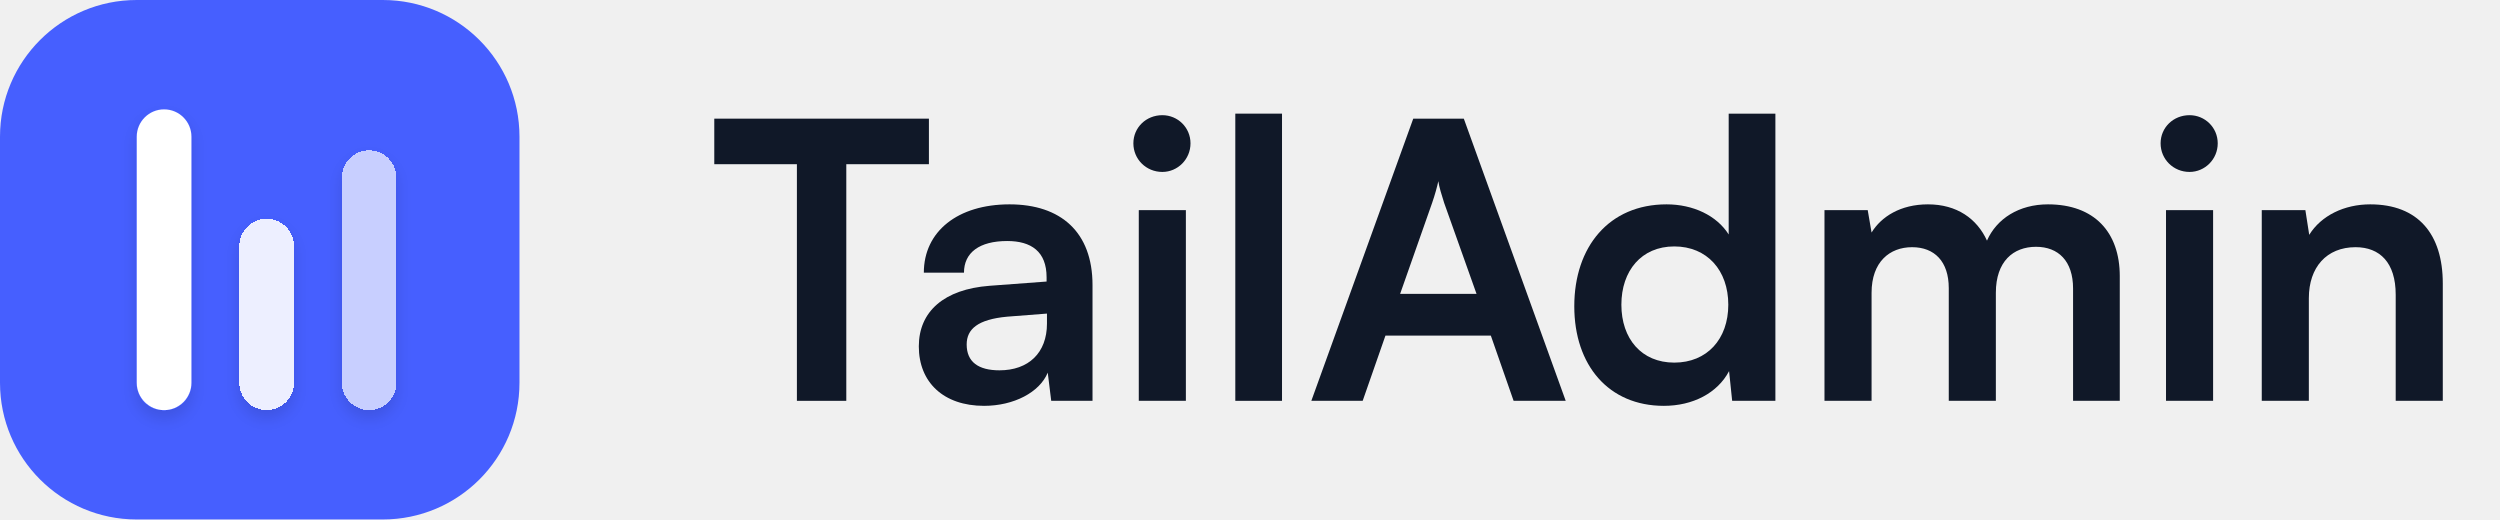
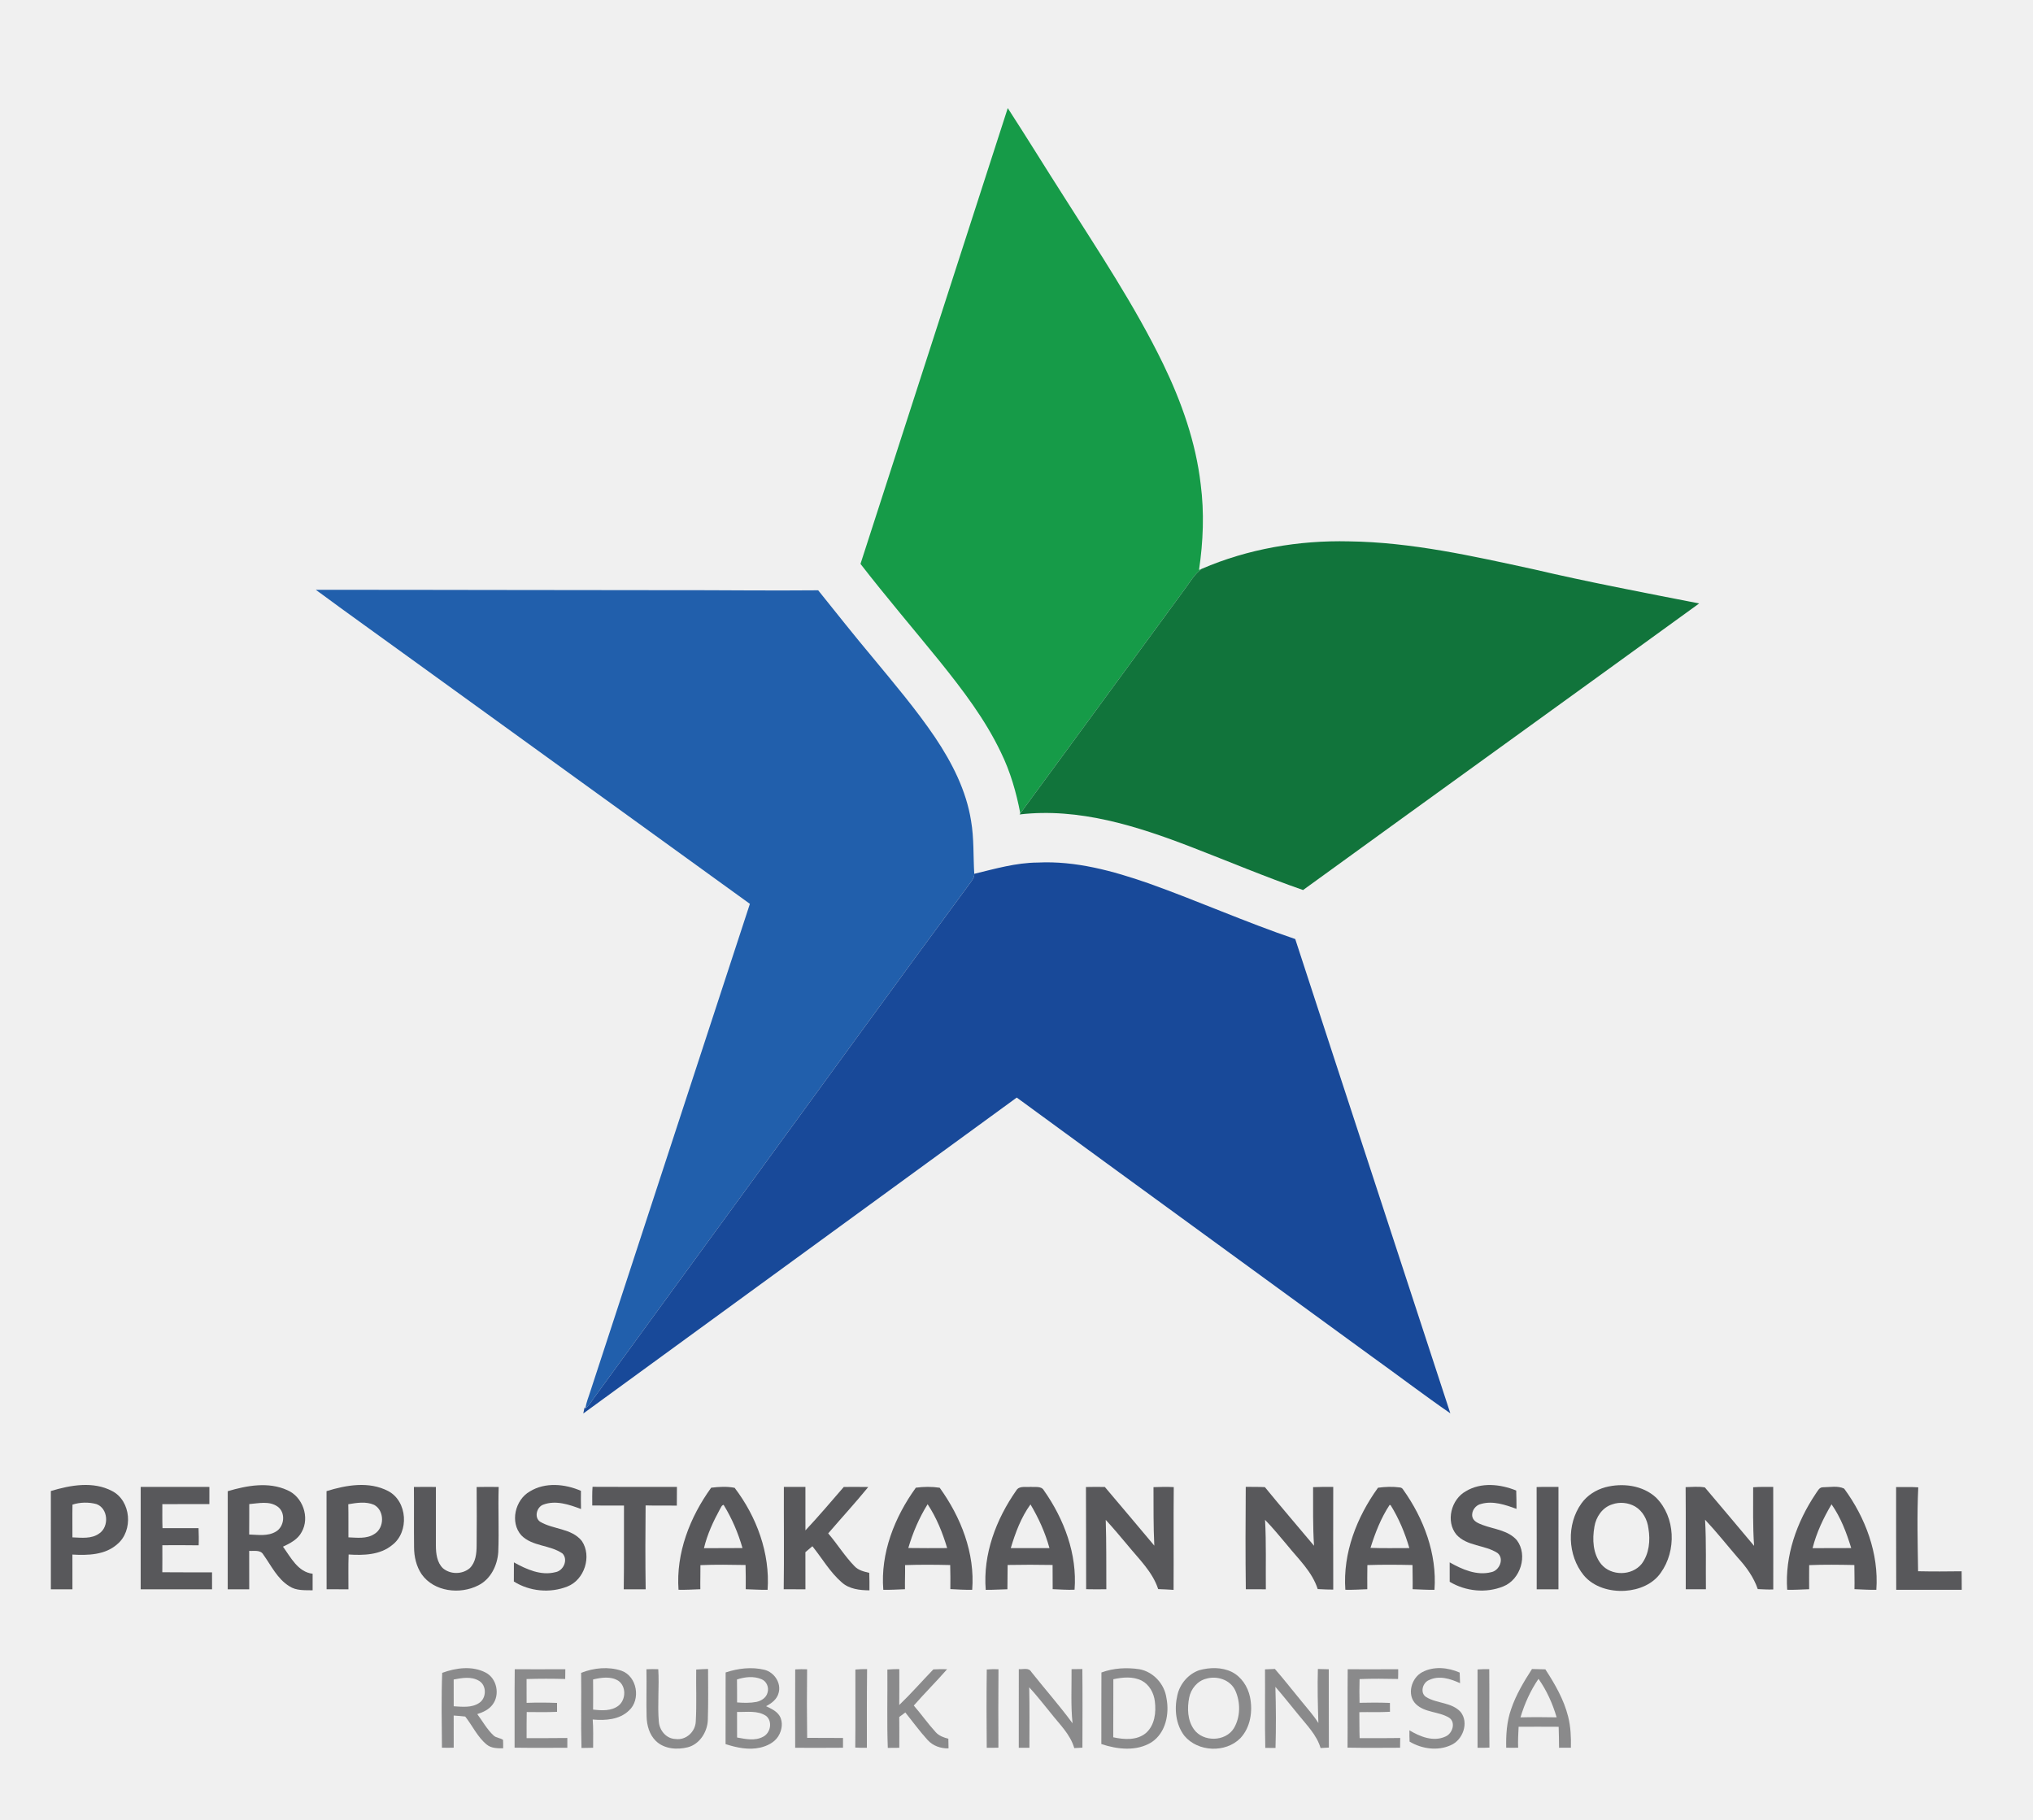
- <svg xmlns="http://www.w3.org/2000/svg" width="154" height="32" viewBox="0 0 154 32" fill="none">
-   <path d="M0 8.421C0 3.77 3.77 0 8.421 0H23.579C28.23 0 32 3.77 32 8.421V23.579C32 28.23 28.23 32 23.579 32H8.421C3.77 32 0 28.23 0 23.579V8.421Z" fill="#465FFF" />
-   <g filter="url(#filter0_d_1624_24907)">
-     <path d="M8.424 8.422C8.424 7.491 9.178 6.737 10.108 6.737V6.737C11.038 6.737 11.792 7.491 11.792 8.422V23.579C11.792 24.51 11.038 25.264 10.108 25.264V25.264C9.178 25.264 8.424 24.51 8.424 23.579V8.422Z" fill="white" />
+ <svg xmlns="http://www.w3.org/2000/svg" width="1201pt" height="1075pt" viewBox="0 0 1201 1075" version="1.1">
+   <g id="#169b48ff">
+     <path fill="#169b48" opacity="1.00" d=" M 595.34 63.86 C 606.61 81.25 617.47 98.93 628.65 116.39 C 649.09 148.65 670.38 180.53 687.11 214.94 C 697.97 237.35 706.43 261.22 709.31 286.06 C 711.49 302.88 710.81 319.95 708.32 336.70 L 709.93 336.02 C 705.62 339.09 703.07 343.85 699.94 347.98 C 667.51 392.12 635.25 436.40 602.75 480.49 C 600.38 468.09 596.87 455.86 591.30 444.49 C 581.98 424.91 568.72 407.57 555.21 390.74 C 539.61 371.51 523.51 352.69 508.34 333.11 C 537.32 243.35 566.30 153.60 595.34 63.86 Z" />
  </g>
-   <g filter="url(#filter1_d_1624_24907)">
-     <path d="M14.742 15.157C14.742 14.227 15.496 13.473 16.426 13.473V13.473C17.357 13.473 18.111 14.227 18.111 15.157V23.578C18.111 24.508 17.357 25.262 16.426 25.262V25.262C15.496 25.262 14.742 24.508 14.742 23.578V15.157Z" fill="white" fill-opacity="0.9" shape-rendering="crispEdges" />
+   <g id="#11743bff">
+     <path fill="#11743b" opacity="1.00" d=" M 709.93 336.02 C 737.25 324.24 767.24 319.09 796.91 319.80 C 833.88 320.29 870.14 328.51 906.11 336.32 C 938.49 343.90 971.17 350.09 1003.79 356.48 C 925.87 413.00 847.73 469.25 769.80 525.77 C 747.53 518.04 725.82 508.86 703.84 500.39 C 671.62 487.95 637.25 477.01 602.29 481.13 L 602.75 480.49 C 635.25 436.40 667.51 392.12 699.94 347.98 C 703.07 343.85 705.62 339.09 709.93 336.02 Z" />
  </g>
-   <g filter="url(#filter2_d_1624_24907)">
-     <path d="M21.055 10.946C21.055 10.016 21.809 9.262 22.739 9.262V9.262C23.669 9.262 24.423 10.016 24.423 10.946V23.578C24.423 24.508 23.669 25.262 22.739 25.262V25.262C21.809 25.262 21.055 24.508 21.055 23.578V10.946Z" fill="white" fill-opacity="0.7" shape-rendering="crispEdges" />
+   <g id="#215facff">
+     <path fill="#215fac" opacity="1.00" d=" M 186.57 348.42 C 256.37 348.39 326.17 348.65 395.97 348.64 C 425.09 348.57 454.21 349.00 483.34 348.71 C 494.01 361.98 504.57 375.35 515.53 388.40 C 528.23 403.80 541.19 419.05 552.40 435.60 C 562.39 450.52 570.84 466.98 573.66 484.90 C 575.45 495.23 574.91 505.76 575.55 516.19 C 575.68 518.44 574.14 520.19 572.92 521.90 C 529.27 580.99 486.17 640.48 442.83 699.79 C 411.97 741.97 381.22 784.23 350.42 826.45 C 349.06 828.42 347.76 830.50 345.85 832.00 C 346.29 828.43 347.78 825.13 348.82 821.72 C 380.22 725.79 411.64 629.88 443.00 533.94 C 376.26 485.70 309.53 437.45 242.80 389.19 C 224.08 375.57 205.18 362.19 186.57 348.42 Z" />
  </g>
-   <path d="M44 10.115H49.089V24.691H52.132V10.115H57.221V7.309H44V10.115Z" fill="#101828" />
-   <path d="M60.617 25C62.448 25 64.042 24.168 64.541 22.955L64.755 24.691H67.299V17.558C67.299 14.3 65.349 12.588 62.187 12.588C59.001 12.588 56.908 14.252 56.908 16.797H59.381C59.381 15.56 60.332 14.847 62.044 14.847C63.519 14.847 64.47 15.489 64.47 17.082V17.343L60.95 17.605C58.168 17.819 56.599 19.174 56.599 21.338C56.599 23.549 58.121 25 60.617 25ZM61.569 22.812C60.261 22.812 59.547 22.289 59.547 21.219C59.547 20.268 60.237 19.674 62.044 19.507L64.493 19.317V19.935C64.493 21.742 63.352 22.812 61.569 22.812Z" fill="#101828" />
-   <path d="M71.6 10.591C72.551 10.591 73.335 9.806 73.335 8.831C73.335 7.856 72.551 7.095 71.6 7.095C70.601 7.095 69.816 7.856 69.816 8.831C69.816 9.806 70.601 10.591 71.6 10.591ZM70.149 24.691H73.05V12.944H70.149V24.691Z" fill="#101828" />
-   <path d="M78.972 24.691V7H76.095V24.691H78.972Z" fill="#101828" />
-   <path d="M83.941 24.691L85.344 20.672H91.835L93.238 24.691H96.448L90.171 7.309H87.056L80.778 24.691H83.941ZM88.221 12.493C88.387 12.017 88.53 11.494 88.601 11.161C88.649 11.518 88.815 12.041 88.958 12.493L90.955 18.104H86.247L88.221 12.493Z" fill="#101828" />
-   <path d="M102.493 25C104.276 25 105.798 24.215 106.511 22.86L106.701 24.691H109.364V7H106.487V14.443C105.75 13.277 104.3 12.588 102.659 12.588C99.116 12.588 96.976 15.203 96.976 18.865C96.976 22.503 99.092 25 102.493 25ZM103.135 22.337C101.113 22.337 99.877 20.863 99.877 18.77C99.877 16.678 101.113 15.18 103.135 15.18C105.156 15.18 106.463 16.654 106.463 18.77C106.463 20.886 105.156 22.337 103.135 22.337Z" fill="#101828" />
-   <path d="M115.289 24.691V18.033C115.289 16.131 116.406 15.227 117.785 15.227C119.164 15.227 120.044 16.107 120.044 17.748V24.691H122.945V18.033C122.945 16.107 124.015 15.203 125.418 15.203C126.797 15.203 127.701 16.083 127.701 17.771V24.691H130.578V17.011C130.578 14.3 129.008 12.588 126.155 12.588C124.372 12.588 122.993 13.468 122.398 14.823C121.78 13.468 120.543 12.588 118.76 12.588C117.072 12.588 115.883 13.349 115.289 14.324L115.051 12.944H112.388V24.691H115.289Z" fill="#101828" />
-   <path d="M134.876 10.591C135.827 10.591 136.612 9.806 136.612 8.831C136.612 7.856 135.827 7.095 134.876 7.095C133.877 7.095 133.093 7.856 133.093 8.831C133.093 9.806 133.877 10.591 134.876 10.591ZM133.426 24.691H136.327V12.944H133.426V24.691Z" fill="#101828" />
-   <path d="M142.225 24.691V18.366C142.225 16.464 143.318 15.227 145.102 15.227C146.6 15.227 147.575 16.178 147.575 18.152V24.691H150.476V17.462C150.476 14.419 148.954 12.588 146.005 12.588C144.412 12.588 142.985 13.277 142.248 14.466L142.011 12.944H139.324V24.691H142.225Z" fill="#101828" />
-   <defs>
-     <filter id="filter0_d_1624_24907" x="7.424" y="6.237" width="5.368" height="20.526" filterUnits="userSpaceOnUse" color-interpolation-filters="sRGB">
-       <feFlood flood-opacity="0" result="BackgroundImageFix" />
-       <feColorMatrix in="SourceAlpha" type="matrix" values="0 0 0 0 0 0 0 0 0 0 0 0 0 0 0 0 0 0 127 0" result="hardAlpha" />
-       <feOffset dy="0.5" />
-       <feGaussianBlur stdDeviation="0.5" />
-       <feComposite in2="hardAlpha" operator="out" />
-       <feColorMatrix type="matrix" values="0 0 0 0 0 0 0 0 0 0 0 0 0 0 0 0 0 0 0.12 0" />
-       <feBlend mode="normal" in2="BackgroundImageFix" result="effect1_dropShadow_1624_24907" />
-       <feBlend mode="normal" in="SourceGraphic" in2="effect1_dropShadow_1624_24907" result="shape" />
-     </filter>
-     <filter id="filter1_d_1624_24907" x="13.742" y="12.973" width="5.368" height="13.79" filterUnits="userSpaceOnUse" color-interpolation-filters="sRGB">
-       <feFlood flood-opacity="0" result="BackgroundImageFix" />
-       <feColorMatrix in="SourceAlpha" type="matrix" values="0 0 0 0 0 0 0 0 0 0 0 0 0 0 0 0 0 0 127 0" result="hardAlpha" />
-       <feOffset dy="0.5" />
-       <feGaussianBlur stdDeviation="0.5" />
-       <feComposite in2="hardAlpha" operator="out" />
-       <feColorMatrix type="matrix" values="0 0 0 0 0 0 0 0 0 0 0 0 0 0 0 0 0 0 0.12 0" />
-       <feBlend mode="normal" in2="BackgroundImageFix" result="effect1_dropShadow_1624_24907" />
-       <feBlend mode="normal" in="SourceGraphic" in2="effect1_dropShadow_1624_24907" result="shape" />
-     </filter>
-     <filter id="filter2_d_1624_24907" x="20.055" y="8.762" width="5.368" height="18" filterUnits="userSpaceOnUse" color-interpolation-filters="sRGB">
-       <feFlood flood-opacity="0" result="BackgroundImageFix" />
-       <feColorMatrix in="SourceAlpha" type="matrix" values="0 0 0 0 0 0 0 0 0 0 0 0 0 0 0 0 0 0 127 0" result="hardAlpha" />
-       <feOffset dy="0.5" />
-       <feGaussianBlur stdDeviation="0.5" />
-       <feComposite in2="hardAlpha" operator="out" />
-       <feColorMatrix type="matrix" values="0 0 0 0 0 0 0 0 0 0 0 0 0 0 0 0 0 0 0.12 0" />
-       <feBlend mode="normal" in2="BackgroundImageFix" result="effect1_dropShadow_1624_24907" />
-       <feBlend mode="normal" in="SourceGraphic" in2="effect1_dropShadow_1624_24907" result="shape" />
-     </filter>
-   </defs>
+   <g id="#184999ff">
+     <path fill="#184999" opacity="1.00" d=" M 575.55 516.19 C 587.87 513.22 600.25 509.62 613.02 509.54 C 635.41 508.42 657.37 514.47 678.33 521.74 C 707.50 532.13 735.83 544.78 765.17 554.73 C 795.60 648.15 826.31 741.49 856.79 834.90 C 840.75 823.82 825.23 811.96 809.37 800.61 C 739.83 749.82 670.12 699.25 600.65 648.37 C 515.30 710.60 429.94 772.81 344.57 835.01 C 344.83 833.78 345.10 832.55 345.35 831.34 L 345.85 832.00 C 347.76 830.50 349.06 828.42 350.42 826.45 C 381.22 784.23 411.97 741.97 442.83 699.79 C 486.17 640.48 529.27 580.99 572.92 521.90 C 574.14 520.19 575.68 518.44 575.55 516.19 Z" />
+   </g>
+   <g id="#58585bff">
+     <path fill="#58585b" opacity="1.00" d=" M 30.04 880.79 C 41.65 877.31 54.99 874.87 66.23 880.80 C 77.50 886.61 78.87 904.32 69.21 912.26 C 62.03 918.62 51.83 918.86 42.77 918.33 C 42.78 925.16 42.75 932.00 42.79 938.85 C 38.54 938.87 34.30 938.87 30.05 938.85 C 30.07 919.50 30.08 900.14 30.04 880.79 M 42.82 888.84 C 42.67 895.28 42.82 901.73 42.78 908.17 C 48.11 908.35 54.13 909.22 58.71 905.81 C 64.59 901.77 63.94 891.04 56.98 888.52 C 52.44 887.26 47.19 887.39 42.82 888.84 Z" />
+     <path fill="#58585b" opacity="1.00" d=" M 192.90 880.87 C 204.55 877.25 217.99 874.90 229.30 880.81 C 240.74 886.81 241.87 905.00 231.68 912.71 C 224.56 918.62 214.74 918.87 205.95 918.29 C 205.68 925.13 205.88 931.99 205.84 938.85 C 201.54 938.87 197.24 938.87 192.94 938.84 C 192.87 919.52 192.95 900.19 192.90 880.87 M 205.75 888.60 C 205.91 895.12 205.78 901.64 205.83 908.16 C 210.95 908.35 216.62 909.17 221.15 906.19 C 227.21 902.62 227.27 892.33 221.00 888.96 C 216.19 886.85 210.75 887.75 205.75 888.60 Z" />
+     <path fill="#58585b" opacity="1.00" d=" M 312.99 881.05 C 322.08 875.46 333.76 876.58 343.19 880.69 C 343.14 884.27 343.15 887.85 343.23 891.43 C 336.22 888.79 328.31 886.07 320.92 888.85 C 317.05 890.25 315.43 896.38 319.03 898.91 C 326.82 903.59 337.65 902.73 343.72 910.31 C 349.80 919.31 345.24 933.32 335.14 937.22 C 324.93 941.26 312.85 940.10 303.56 934.25 C 303.61 930.48 303.58 926.71 303.60 922.95 C 310.98 927.04 319.57 930.97 328.17 928.72 C 332.86 927.91 335.79 921.38 332.32 917.73 C 324.97 912.54 314.53 913.64 307.99 906.99 C 301.12 899.32 304.30 885.98 312.99 881.05 Z" />
+     <path fill="#58585b" opacity="1.00" d=" M 865.93 880.94 C 874.93 875.47 886.32 876.70 895.71 880.51 C 895.82 884.11 895.87 887.72 895.87 891.33 C 889.28 888.96 882.12 886.44 875.10 888.38 C 871.71 889.01 869.08 892.60 869.79 896.02 C 870.49 898.88 873.51 899.92 875.94 900.88 C 882.79 903.42 891.01 904.00 896.09 909.86 C 902.74 918.66 898.24 933.10 888.10 937.13 C 877.88 941.30 865.82 940.07 856.41 934.41 C 856.38 930.58 856.38 926.76 856.40 922.95 C 863.77 927.11 872.38 930.94 881.00 928.72 C 885.77 927.82 888.83 920.76 884.65 917.41 C 877.16 912.52 866.68 913.52 860.38 906.55 C 853.93 898.74 857.28 885.71 865.93 880.94 Z" />
+     <path fill="#58585b" opacity="1.00" d=" M 83.12 878.37 C 96.64 878.38 110.17 878.35 123.70 878.38 C 123.67 881.75 123.67 885.14 123.69 888.52 C 114.43 888.55 105.16 888.47 95.90 888.56 C 95.94 893.28 95.80 898.00 96.00 902.72 C 103.10 902.72 110.19 902.72 117.29 902.72 C 117.40 906.10 117.52 909.48 117.36 912.87 C 110.21 912.72 103.05 912.81 95.90 912.82 C 95.89 918.13 95.97 923.45 95.88 928.77 C 105.68 928.90 115.47 928.78 125.26 928.84 C 125.28 932.17 125.28 935.52 125.27 938.86 C 111.22 938.85 97.16 938.88 83.11 938.85 C 83.15 918.69 83.13 898.53 83.12 878.37 Z" />
+     <path fill="#58585b" opacity="1.00" d=" M 134.54 880.90 C 145.84 877.55 158.56 875.20 169.72 880.28 C 178.82 884.14 183.16 896.38 178.21 905.02 C 175.96 909.37 171.41 911.68 167.17 913.68 C 171.83 920.02 175.92 928.59 184.68 929.67 C 184.66 932.92 184.66 936.17 184.68 939.44 C 180.06 939.34 175.00 939.76 170.96 937.06 C 163.86 932.73 160.27 924.92 155.59 918.40 C 153.92 915.36 150.05 916.36 147.21 916.15 C 147.26 923.72 147.23 931.29 147.23 938.86 C 143.00 938.86 138.76 938.86 134.53 938.86 C 134.54 919.54 134.51 900.22 134.54 880.90 M 147.25 888.51 C 147.20 894.50 147.28 900.49 147.20 906.49 C 152.42 906.64 158.13 907.63 162.87 904.84 C 168.03 901.95 168.97 893.54 164.01 890.01 C 159.11 886.50 152.79 888.08 147.25 888.51 Z" />
+     <path fill="#58585b" opacity="1.00" d=" M 244.52 878.41 C 248.85 878.34 253.18 878.35 257.51 878.39 C 257.46 889.95 257.46 901.52 257.50 913.08 C 257.54 917.74 258.11 922.95 261.62 926.38 C 266.01 930.16 273.03 930.13 277.45 926.42 C 281.03 923.00 281.54 917.71 281.57 913.04 C 281.68 901.50 281.66 889.97 281.58 878.43 C 285.92 878.31 290.26 878.36 294.60 878.40 C 294.18 891.23 294.88 904.07 294.35 916.91 C 293.82 924.80 289.85 932.93 282.51 936.55 C 271.75 942.06 256.40 940.30 249.11 929.99 C 245.93 925.31 244.62 919.58 244.61 913.98 C 244.47 902.12 244.64 890.26 244.52 878.41 Z" />
+     <path fill="#58585b" opacity="1.00" d=" M 350.05 878.31 C 366.66 878.44 383.28 878.33 399.90 878.37 C 399.88 882.05 399.90 885.74 399.84 889.43 C 393.68 889.30 387.53 889.49 381.39 889.30 C 381.23 905.81 381.19 922.34 381.43 938.87 C 377.11 938.86 372.79 938.86 368.48 938.87 C 368.73 922.37 368.54 905.87 368.62 889.38 C 362.37 889.37 356.12 889.41 349.88 889.36 C 349.88 885.67 349.76 881.98 350.05 878.31 Z" />
+     <path fill="#58585b" opacity="1.00" d=" M 463.07 878.35 C 467.31 878.37 471.55 878.37 475.80 878.37 C 475.80 886.93 475.76 895.50 475.81 904.06 C 483.62 895.74 491.00 887.02 498.47 878.39 C 503.29 878.36 508.12 878.33 512.94 878.42 C 505.30 887.77 497.13 896.67 489.26 905.83 C 494.66 912.10 498.99 919.24 504.78 925.17 C 507.03 927.63 510.39 928.41 513.51 929.13 C 513.66 932.57 513.63 936.02 513.62 939.47 C 507.91 939.43 501.69 938.74 497.27 934.76 C 490.28 928.71 485.68 920.53 479.92 913.41 C 478.54 914.57 477.16 915.74 475.79 916.93 C 475.79 924.23 475.77 931.54 475.81 938.85 C 471.53 938.87 467.26 938.87 462.98 938.84 C 463.26 918.68 462.99 898.52 463.07 878.35 Z" />
+     <path fill="#58585b" opacity="1.00" d=" M 541.05 878.83 C 545.71 878.20 550.46 878.15 555.12 878.86 C 567.65 896.21 576.04 917.49 574.33 939.16 C 570.02 939.22 565.72 938.96 561.42 938.74 C 561.45 934.00 561.49 929.25 561.33 924.52 C 552.45 924.31 543.55 924.25 534.67 924.55 C 534.77 929.30 534.53 934.05 534.61 938.81 C 530.34 938.96 526.09 939.23 521.82 939.16 C 520.05 917.48 528.50 896.16 541.05 878.83 M 536.59 914.46 C 544.24 914.59 551.88 914.53 559.53 914.50 C 556.83 905.42 553.25 896.51 547.99 888.60 C 542.99 896.63 539.24 905.39 536.59 914.46 Z" />
+     <path fill="#58585b" opacity="1.00" d=" M 600.38 880.45 C 602.14 877.50 606.12 878.68 608.97 878.34 C 611.54 878.64 615.13 877.68 616.67 880.41 C 628.61 897.38 636.45 918.10 634.80 939.09 C 630.48 939.30 626.18 938.91 621.87 938.78 C 621.88 934.01 621.88 929.24 621.82 924.48 C 612.96 924.31 604.11 924.31 595.26 924.48 C 595.24 929.26 595.14 934.05 595.13 938.84 C 590.86 938.89 586.60 939.24 582.33 939.17 C 580.61 918.16 588.46 897.44 600.38 880.45 M 597.12 914.51 C 604.74 914.53 612.35 914.54 619.97 914.51 C 617.49 905.42 613.56 896.79 608.76 888.70 C 603.20 896.38 599.82 905.48 597.12 914.51 Z" />
+     <path fill="#58585b" opacity="1.00" d=" M 641.53 878.43 C 645.24 878.32 648.96 878.36 652.68 878.40 C 662.49 889.90 672.16 901.51 681.91 913.06 C 681.33 901.55 681.49 890.03 681.43 878.51 C 685.41 878.35 689.41 878.27 693.40 878.48 C 693.20 898.71 693.41 918.95 693.29 939.19 C 690.26 938.99 687.23 938.84 684.20 938.74 C 680.84 928.47 672.80 920.98 666.17 912.82 C 661.93 907.76 657.69 902.70 653.22 897.85 C 653.65 911.50 653.50 925.16 653.57 938.82 C 649.59 938.88 645.61 938.90 641.64 938.80 C 641.68 918.68 641.55 898.56 641.53 878.43 Z" />
+     <path fill="#58585b" opacity="1.00" d=" M 735.93 878.33 C 739.69 878.38 743.46 878.30 747.23 878.50 C 756.76 890.16 766.59 901.58 776.27 913.13 C 775.50 901.60 775.77 890.05 775.71 878.51 C 779.67 878.33 783.64 878.34 787.61 878.38 C 787.59 898.59 787.56 918.80 787.62 939.01 C 784.55 939.06 781.49 938.87 778.44 938.72 C 775.12 928.35 766.91 920.88 760.29 912.62 C 756.05 907.62 751.92 902.51 747.34 897.83 C 748.08 911.49 747.67 925.18 747.80 938.85 C 743.85 938.87 739.91 938.88 735.97 938.83 C 735.71 918.67 735.79 898.50 735.93 878.33 Z" />
+     <path fill="#58585b" opacity="1.00" d=" M 814.06 878.85 C 818.33 878.27 822.68 878.10 826.97 878.69 C 827.83 878.77 828.48 879.20 828.93 879.98 C 841.10 897.05 848.98 917.95 847.42 939.14 C 843.11 939.25 838.82 938.91 834.52 938.80 C 834.62 934.03 834.44 929.27 834.44 924.51 C 825.56 924.32 816.67 924.25 807.78 924.54 C 807.73 929.29 807.67 934.05 807.73 938.81 C 803.41 938.93 799.09 939.26 794.77 939.13 C 793.22 917.46 801.53 896.20 814.06 878.85 M 809.62 914.38 C 817.27 914.69 824.92 914.47 832.58 914.50 C 830.00 905.64 826.40 897.03 821.53 889.18 L 820.93 888.98 C 815.81 896.74 812.39 905.53 809.62 914.38 Z" />
+     <path fill="#58585b" opacity="1.00" d=" M 907.76 878.45 C 912.06 878.29 916.36 878.38 920.67 878.38 C 920.62 898.53 920.63 918.69 920.66 938.85 C 916.37 938.87 912.09 938.87 907.81 938.85 C 907.77 918.72 907.87 898.58 907.76 878.45 Z" />
+     <path fill="#58585b" opacity="1.00" d=" M 948.43 878.55 C 958.56 875.92 970.44 877.37 978.34 884.70 C 989.83 896.20 990.44 916.08 981.11 929.08 C 976.44 935.89 968.05 939.23 960.04 939.73 C 951.14 940.30 941.41 937.59 935.55 930.52 C 926.01 918.73 925.36 900.57 934.18 888.20 C 937.55 883.38 942.80 880.09 948.43 878.55 M 952.44 888.68 C 946.65 890.45 942.83 896.07 941.91 901.86 C 940.59 909.33 940.96 917.87 945.92 924.02 C 951.83 931.11 964.05 930.98 969.84 923.81 C 974.26 917.90 975.03 910.00 973.81 902.91 C 973.20 897.75 970.53 892.67 965.99 889.96 C 961.93 887.63 956.85 887.10 952.44 888.68 Z" />
+     <path fill="#58585b" opacity="1.00" d=" M 995.79 878.50 C 999.56 878.43 1003.42 877.99 1007.15 878.67 C 1016.89 890.14 1026.56 901.68 1036.24 913.20 C 1035.41 901.68 1035.71 890.12 1035.68 878.58 C 1039.62 878.27 1043.57 878.36 1047.53 878.38 C 1047.56 898.57 1047.60 918.75 1047.56 938.94 C 1044.50 939.09 1041.44 938.86 1038.40 938.73 C 1036.02 931.75 1031.66 925.69 1026.72 920.31 C 1020.24 912.78 1014.09 904.98 1007.28 897.75 C 1008.05 911.43 1007.62 925.14 1007.77 938.84 C 1003.79 938.88 999.82 938.88 995.86 938.83 C 995.82 918.72 995.95 898.61 995.79 878.50 Z" />
+     <path fill="#58585b" opacity="1.00" d=" M 1072.55 882.53 C 1073.75 880.93 1074.67 878.44 1077.07 878.57 C 1081.10 878.53 1085.74 877.56 1089.43 879.37 C 1102.00 896.46 1110.00 917.71 1108.45 939.15 C 1104.13 939.24 1099.83 938.93 1095.53 938.78 C 1095.66 934.02 1095.47 929.26 1095.47 924.51 C 1086.57 924.33 1077.67 924.21 1068.78 924.57 C 1068.78 929.31 1068.69 934.06 1068.76 938.81 C 1064.44 938.93 1060.12 939.26 1055.79 939.13 C 1054.36 918.99 1061.46 899.10 1072.55 882.53 M 1070.78 914.56 C 1078.39 914.47 1085.99 914.57 1093.61 914.50 C 1090.85 905.46 1087.45 896.42 1081.98 888.65 C 1077.18 896.76 1073.10 905.39 1070.78 914.56 Z" />
+     <path fill="#58585b" opacity="1.00" d=" M 1120.13 878.47 C 1124.49 878.52 1128.85 878.32 1133.22 878.62 C 1132.42 895.12 1132.88 911.67 1133.12 928.19 C 1141.68 928.37 1150.26 928.33 1158.83 928.21 C 1158.83 931.85 1158.94 935.49 1158.90 939.14 C 1146.00 939.13 1133.09 939.13 1120.20 939.14 C 1120.07 918.92 1120.19 898.69 1120.13 878.47 Z" />
+     <path fill="#58585b" opacity="1.00" d=" M 420.13 878.84 C 424.71 878.29 429.43 877.99 433.99 878.91 C 446.97 895.94 454.98 917.54 453.46 939.15 C 449.15 939.25 444.85 938.90 440.54 938.81 C 440.59 934.04 440.57 929.26 440.44 924.50 C 431.55 924.35 422.66 924.19 413.78 924.58 C 413.84 929.32 413.63 934.06 413.73 938.81 C 409.43 938.95 405.14 939.25 400.84 939.13 C 399.28 917.46 407.57 896.18 420.13 878.84 M 425.39 891.37 C 421.37 898.71 417.80 906.40 415.87 914.57 C 423.45 914.45 431.04 914.60 438.63 914.49 C 436.06 905.55 432.37 896.92 427.49 888.99 C 426.28 889.16 425.99 890.51 425.39 891.37 Z" />
+   </g>
+   <g id="#6c6c6dc4">
+     <path fill="#6c6c6d" opacity="0.77" d=" M 261.23 988.21 C 269.35 985.23 278.92 983.91 286.88 988.04 C 293.54 991.44 295.52 1001.16 290.95 1007.02 C 288.76 1009.94 285.34 1011.50 281.95 1012.57 C 285.15 1016.84 287.71 1021.68 291.70 1025.31 C 293.24 1026.70 295.53 1026.61 297.18 1027.79 C 297.25 1029.44 297.27 1031.10 297.24 1032.78 C 293.91 1032.79 290.18 1032.81 287.49 1030.54 C 282.03 1026.07 279.14 1019.45 274.83 1014.02 C 272.56 1013.77 270.28 1013.56 268.01 1013.42 C 268.05 1019.75 268.02 1026.08 268.03 1032.42 C 265.71 1032.50 263.39 1032.50 261.08 1032.42 C 260.96 1017.69 260.66 1002.94 261.23 988.21 M 268.01 992.14 C 268.05 997.41 268.02 1002.68 268.03 1007.95 C 273.05 1008.25 278.63 1008.96 283.05 1006.00 C 287.46 1003.19 287.63 995.64 283.01 992.94 C 278.48 990.17 272.92 991.20 268.01 992.14 Z" />
+     <path fill="#6c6c6d" opacity="0.77" d=" M 304.08 986.08 C 314.04 986.05 324.00 986.14 333.97 986.07 C 333.99 987.98 333.97 989.91 333.90 991.84 C 326.29 991.64 318.68 991.62 311.07 991.87 C 311.11 996.55 311.10 1001.24 311.09 1005.93 C 317.08 1005.72 323.08 1005.74 329.07 1005.97 C 329.07 1007.71 329.07 1009.47 329.08 1011.24 C 323.11 1011.52 317.13 1011.38 311.16 1011.35 C 311.02 1016.48 311.13 1021.62 311.09 1026.76 C 319.11 1026.73 327.13 1026.83 335.15 1026.69 C 335.15 1028.61 335.15 1030.53 335.15 1032.47 C 324.76 1032.49 314.38 1032.58 304.00 1032.42 C 304.07 1016.97 303.91 1001.52 304.08 986.08 Z" />
+     <path fill="#6c6c6d" opacity="0.77" d=" M 343.31 988.20 C 350.81 985.24 359.42 984.37 367.14 986.96 C 376.39 990.23 378.72 1004.06 371.51 1010.52 C 365.89 1015.92 357.51 1016.46 350.15 1015.77 C 350.58 1021.32 350.37 1026.90 350.39 1032.47 C 348.09 1032.48 345.80 1032.51 343.52 1032.59 C 343.10 1017.80 343.51 1002.99 343.31 988.20 M 350.36 992.11 C 350.43 998.04 350.42 1003.97 350.37 1009.91 C 355.46 1010.50 361.31 1010.90 365.56 1007.45 C 369.86 1003.85 369.99 996.02 365.16 992.81 C 360.71 990.10 355.16 990.99 350.36 992.11 Z" />
+     <path fill="#6c6c6d" opacity="0.77" d=" M 381.88 986.09 C 384.20 985.96 386.53 985.96 388.87 986.06 C 389.52 996.40 388.32 1006.77 389.20 1017.09 C 389.62 1022.25 393.59 1027.11 399.02 1027.28 C 405.21 1028.19 410.77 1023.06 411.03 1016.96 C 411.62 1006.74 411.12 996.48 411.29 986.25 C 413.62 986.08 415.95 985.97 418.29 985.92 C 418.34 995.97 418.47 1006.02 418.15 1016.06 C 417.89 1023.08 413.35 1030.36 406.29 1032.18 C 399.96 1033.76 392.40 1033.21 387.49 1028.48 C 383.63 1024.75 382.10 1019.24 381.98 1014.01 C 381.73 1004.70 382.08 995.40 381.88 986.09 Z" />
+     <path fill="#6c6c6d" opacity="0.77" d=" M 428.67 987.98 C 436.03 985.54 444.07 984.55 451.68 986.42 C 457.42 987.90 461.68 994.25 459.96 1000.12 C 459.02 1003.82 455.78 1006.25 452.55 1007.90 C 455.47 1009.29 458.66 1010.69 460.48 1013.53 C 462.75 1017.26 462.02 1022.13 459.75 1025.70 C 457.44 1029.37 453.27 1031.37 449.18 1032.36 C 442.31 1033.94 435.20 1032.42 428.63 1030.30 C 428.67 1016.19 428.60 1002.08 428.67 987.98 M 435.37 992.13 C 435.47 996.64 435.40 1001.16 435.43 1005.68 C 439.23 1005.97 443.10 1006.09 446.87 1005.38 C 449.75 1004.76 452.70 1002.89 453.43 999.86 C 454.36 996.82 452.92 993.24 449.94 991.99 C 445.33 990.00 440.02 990.58 435.37 992.13 M 435.41 1011.30 C 435.44 1016.33 435.41 1021.36 435.43 1026.40 C 440.48 1027.33 446.10 1028.54 450.86 1025.93 C 455.20 1023.71 456.53 1016.92 452.63 1013.69 C 447.58 1010.24 441.15 1011.48 435.41 1011.30 Z" />
+     <path fill="#6c6c6d" opacity="0.77" d=" M 469.77 986.17 C 472.10 986.03 474.45 986.00 476.80 986.10 C 476.63 999.60 476.65 1013.11 476.83 1026.61 C 483.89 1026.71 490.95 1026.58 498.01 1026.68 C 498.00 1028.59 498.00 1030.51 498.01 1032.45 C 488.59 1032.55 479.17 1032.50 469.75 1032.48 C 469.74 1017.04 469.71 1001.60 469.77 986.17 Z" />
+     <path fill="#6c6c6d" opacity="0.77" d=" M 505.32 986.25 C 507.62 986.04 509.93 985.96 512.24 985.99 C 512.05 1001.48 512.12 1016.98 512.11 1032.48 C 509.81 1032.53 507.53 1032.49 505.25 1032.35 C 505.42 1016.98 505.28 1001.62 505.32 986.25 Z" />
+     <path fill="#6c6c6d" opacity="0.77" d=" M 524.22 986.25 C 526.56 986.06 528.90 985.98 531.26 985.99 C 531.28 993.06 531.31 1000.13 531.23 1007.21 C 538.23 1000.48 544.63 993.16 551.37 986.17 C 554.07 986.03 556.78 985.96 559.50 986.07 C 553.11 993.37 546.23 1000.23 539.83 1007.52 C 544.26 1012.65 548.17 1018.22 552.75 1023.23 C 554.68 1025.41 557.48 1026.42 560.24 1027.12 C 560.28 1029.01 560.32 1030.89 560.35 1032.81 C 555.79 1032.96 551.13 1031.35 548.04 1027.92 C 543.31 1022.75 539.20 1017.06 534.82 1011.61 C 533.61 1012.48 532.42 1013.38 531.23 1014.28 C 531.32 1020.34 531.27 1026.41 531.26 1032.48 C 528.99 1032.48 526.73 1032.51 524.47 1032.54 C 523.88 1017.13 524.36 1001.68 524.22 986.25 Z" />
+     <path fill="#6c6c6d" opacity="0.77" d=" M 582.94 986.21 C 585.23 986.02 587.54 985.98 589.85 986.07 C 589.71 1001.52 589.78 1016.97 589.81 1032.42 C 587.51 1032.49 585.21 1032.50 582.92 1032.46 C 582.76 1017.04 582.74 1001.63 582.94 986.21 Z" />
+     <path fill="#6c6c6d" opacity="0.77" d=" M 601.86 986.05 C 604.35 986.21 607.75 984.95 609.25 987.66 C 617.31 997.82 625.93 1007.55 633.61 1018.01 C 632.49 1007.39 633.13 996.68 633.02 986.03 C 635.14 985.98 637.26 985.95 639.40 985.95 C 639.56 1001.43 639.48 1016.92 639.44 1032.41 C 637.83 1032.48 636.22 1032.56 634.63 1032.66 C 632.24 1024.44 625.85 1018.52 620.76 1011.97 C 616.54 1006.87 612.52 1001.60 608.01 996.74 C 608.29 1008.65 608.12 1020.56 608.13 1032.47 C 606.03 1032.48 603.94 1032.48 601.85 1032.47 C 601.84 1017.00 601.83 1001.52 601.86 986.05 Z" />
+     <path fill="#6c6c6d" opacity="0.77" d=" M 650.67 988.00 C 657.78 985.36 665.56 984.95 673.02 986.05 C 681.27 987.52 687.89 994.72 689.06 1002.98 C 690.95 1012.35 688.71 1023.70 680.23 1029.23 C 671.33 1034.72 660.11 1033.43 650.62 1030.27 C 650.67 1016.18 650.57 1002.09 650.67 988.00 M 657.71 991.98 C 657.63 1003.41 657.75 1014.84 657.65 1026.27 C 664.03 1027.66 671.61 1028.23 676.96 1023.76 C 682.17 1019.17 683.07 1011.59 682.23 1005.07 C 681.65 1000.10 678.99 995.16 674.46 992.80 C 669.26 990.21 663.20 990.78 657.71 991.98 Z" />
+     <path fill="#6c6c6d" opacity="0.77" d=" M 708.47 986.64 C 714.66 984.95 721.61 984.77 727.52 987.58 C 733.32 990.43 737.15 996.29 738.45 1002.51 C 740.14 1010.85 738.77 1020.37 732.78 1026.77 C 724.06 1035.66 707.66 1034.98 699.69 1025.41 C 694.50 1018.68 693.64 1009.45 695.54 1001.38 C 697.03 994.71 701.97 988.88 708.47 986.64 M 712.54 991.68 C 707.34 992.98 703.54 997.69 702.51 1002.83 C 701.28 1009.11 701.48 1016.21 705.33 1021.60 C 710.76 1029.19 723.93 1028.96 728.90 1020.96 C 732.89 1014.25 732.93 1005.44 729.65 998.43 C 726.67 992.24 718.88 989.77 712.54 991.68 Z" />
+     <path fill="#6c6c6d" opacity="0.77" d=" M 747.31 986.14 C 749.25 986.02 751.19 985.94 753.14 985.90 C 758.56 992.13 763.64 998.66 768.90 1005.03 C 772.27 1009.26 775.98 1013.24 778.84 1017.86 C 778.49 1007.22 778.24 996.57 778.54 985.93 C 780.67 985.94 782.82 986.01 784.97 986.09 C 785.03 1001.51 784.93 1016.93 785.04 1032.35 C 783.40 1032.44 781.76 1032.53 780.14 1032.63 C 777.85 1024.89 772.00 1019.13 767.09 1013.01 C 762.55 1007.48 758.12 1001.87 753.44 996.47 C 753.81 1008.50 753.86 1020.55 753.51 1032.58 C 751.49 1032.52 749.47 1032.51 747.47 1032.54 C 747.12 1017.08 747.44 1001.61 747.31 986.14 Z" />
+     <path fill="#6c6c6d" opacity="0.77" d=" M 796.16 986.08 C 806.09 986.05 816.04 986.15 825.98 986.07 C 826.01 987.98 825.99 989.90 825.92 991.83 C 818.34 991.67 810.75 991.59 803.17 991.89 C 803.05 996.55 803.03 1001.23 803.15 1005.90 C 809.13 1005.74 815.12 1005.74 821.10 1005.97 C 821.10 1007.71 821.11 1009.45 821.13 1011.21 C 815.10 1011.59 809.06 1011.28 803.03 1011.43 C 803.11 1016.54 803.02 1021.65 803.20 1026.76 C 811.19 1026.72 819.18 1026.85 827.17 1026.68 C 827.13 1028.59 827.11 1030.51 827.10 1032.45 C 816.75 1032.50 806.40 1032.59 796.06 1032.40 C 796.18 1016.96 796.00 1001.52 796.16 986.08 Z" />
+     <path fill="#6c6c6d" opacity="0.77" d=" M 840.11 987.85 C 846.97 984.14 855.38 985.00 862.31 988.05 C 862.39 990.13 862.48 992.21 862.53 994.31 C 856.90 991.70 850.14 989.57 844.21 992.47 C 840.43 993.94 838.70 1000.01 842.45 1002.47 C 848.79 1006.43 857.53 1005.48 862.85 1011.29 C 867.96 1017.67 864.16 1027.97 856.97 1030.98 C 849.15 1034.49 839.95 1033.11 832.72 1028.84 C 832.62 1026.60 832.58 1024.37 832.62 1022.15 C 838.88 1025.90 846.79 1029.14 853.93 1025.82 C 858.00 1024.14 860.21 1017.53 856.12 1014.74 C 850.02 1010.95 841.77 1011.85 836.42 1006.64 C 830.92 1001.24 833.72 991.27 840.11 987.85 Z" />
+     <path fill="#6c6c6d" opacity="0.77" d=" M 872.87 986.20 C 875.16 986.03 877.47 985.98 879.78 986.05 C 879.93 1001.49 879.72 1016.93 879.89 1032.37 C 877.54 1032.49 875.20 1032.53 872.87 1032.48 C 872.85 1017.05 872.86 1001.62 872.87 986.20 Z" />
+     <path fill="#6c6c6d" opacity="0.77" d=" M 892.67 1009.75 C 895.52 1001.22 900.19 993.46 905.03 985.94 C 907.65 986.02 910.28 986.10 912.92 986.14 C 918.57 994.80 923.86 1003.95 926.39 1014.07 C 927.90 1020.06 928.15 1026.29 928.01 1032.45 C 925.67 1032.48 923.34 1032.48 921.02 1032.46 C 920.95 1028.33 920.96 1024.20 920.78 1020.07 C 912.90 1020.00 905.01 1020.04 897.13 1020.05 C 896.92 1024.17 896.68 1028.30 896.85 1032.44 C 894.49 1032.50 892.14 1032.49 889.80 1032.44 C 889.62 1024.79 890.11 1017.02 892.67 1009.75 M 898.23 1014.50 C 905.35 1014.32 912.47 1014.35 919.59 1014.49 C 917.21 1006.41 913.74 998.63 908.87 991.75 C 904.11 998.69 900.64 1006.46 898.23 1014.50 Z" />
+   </g>
</svg>
